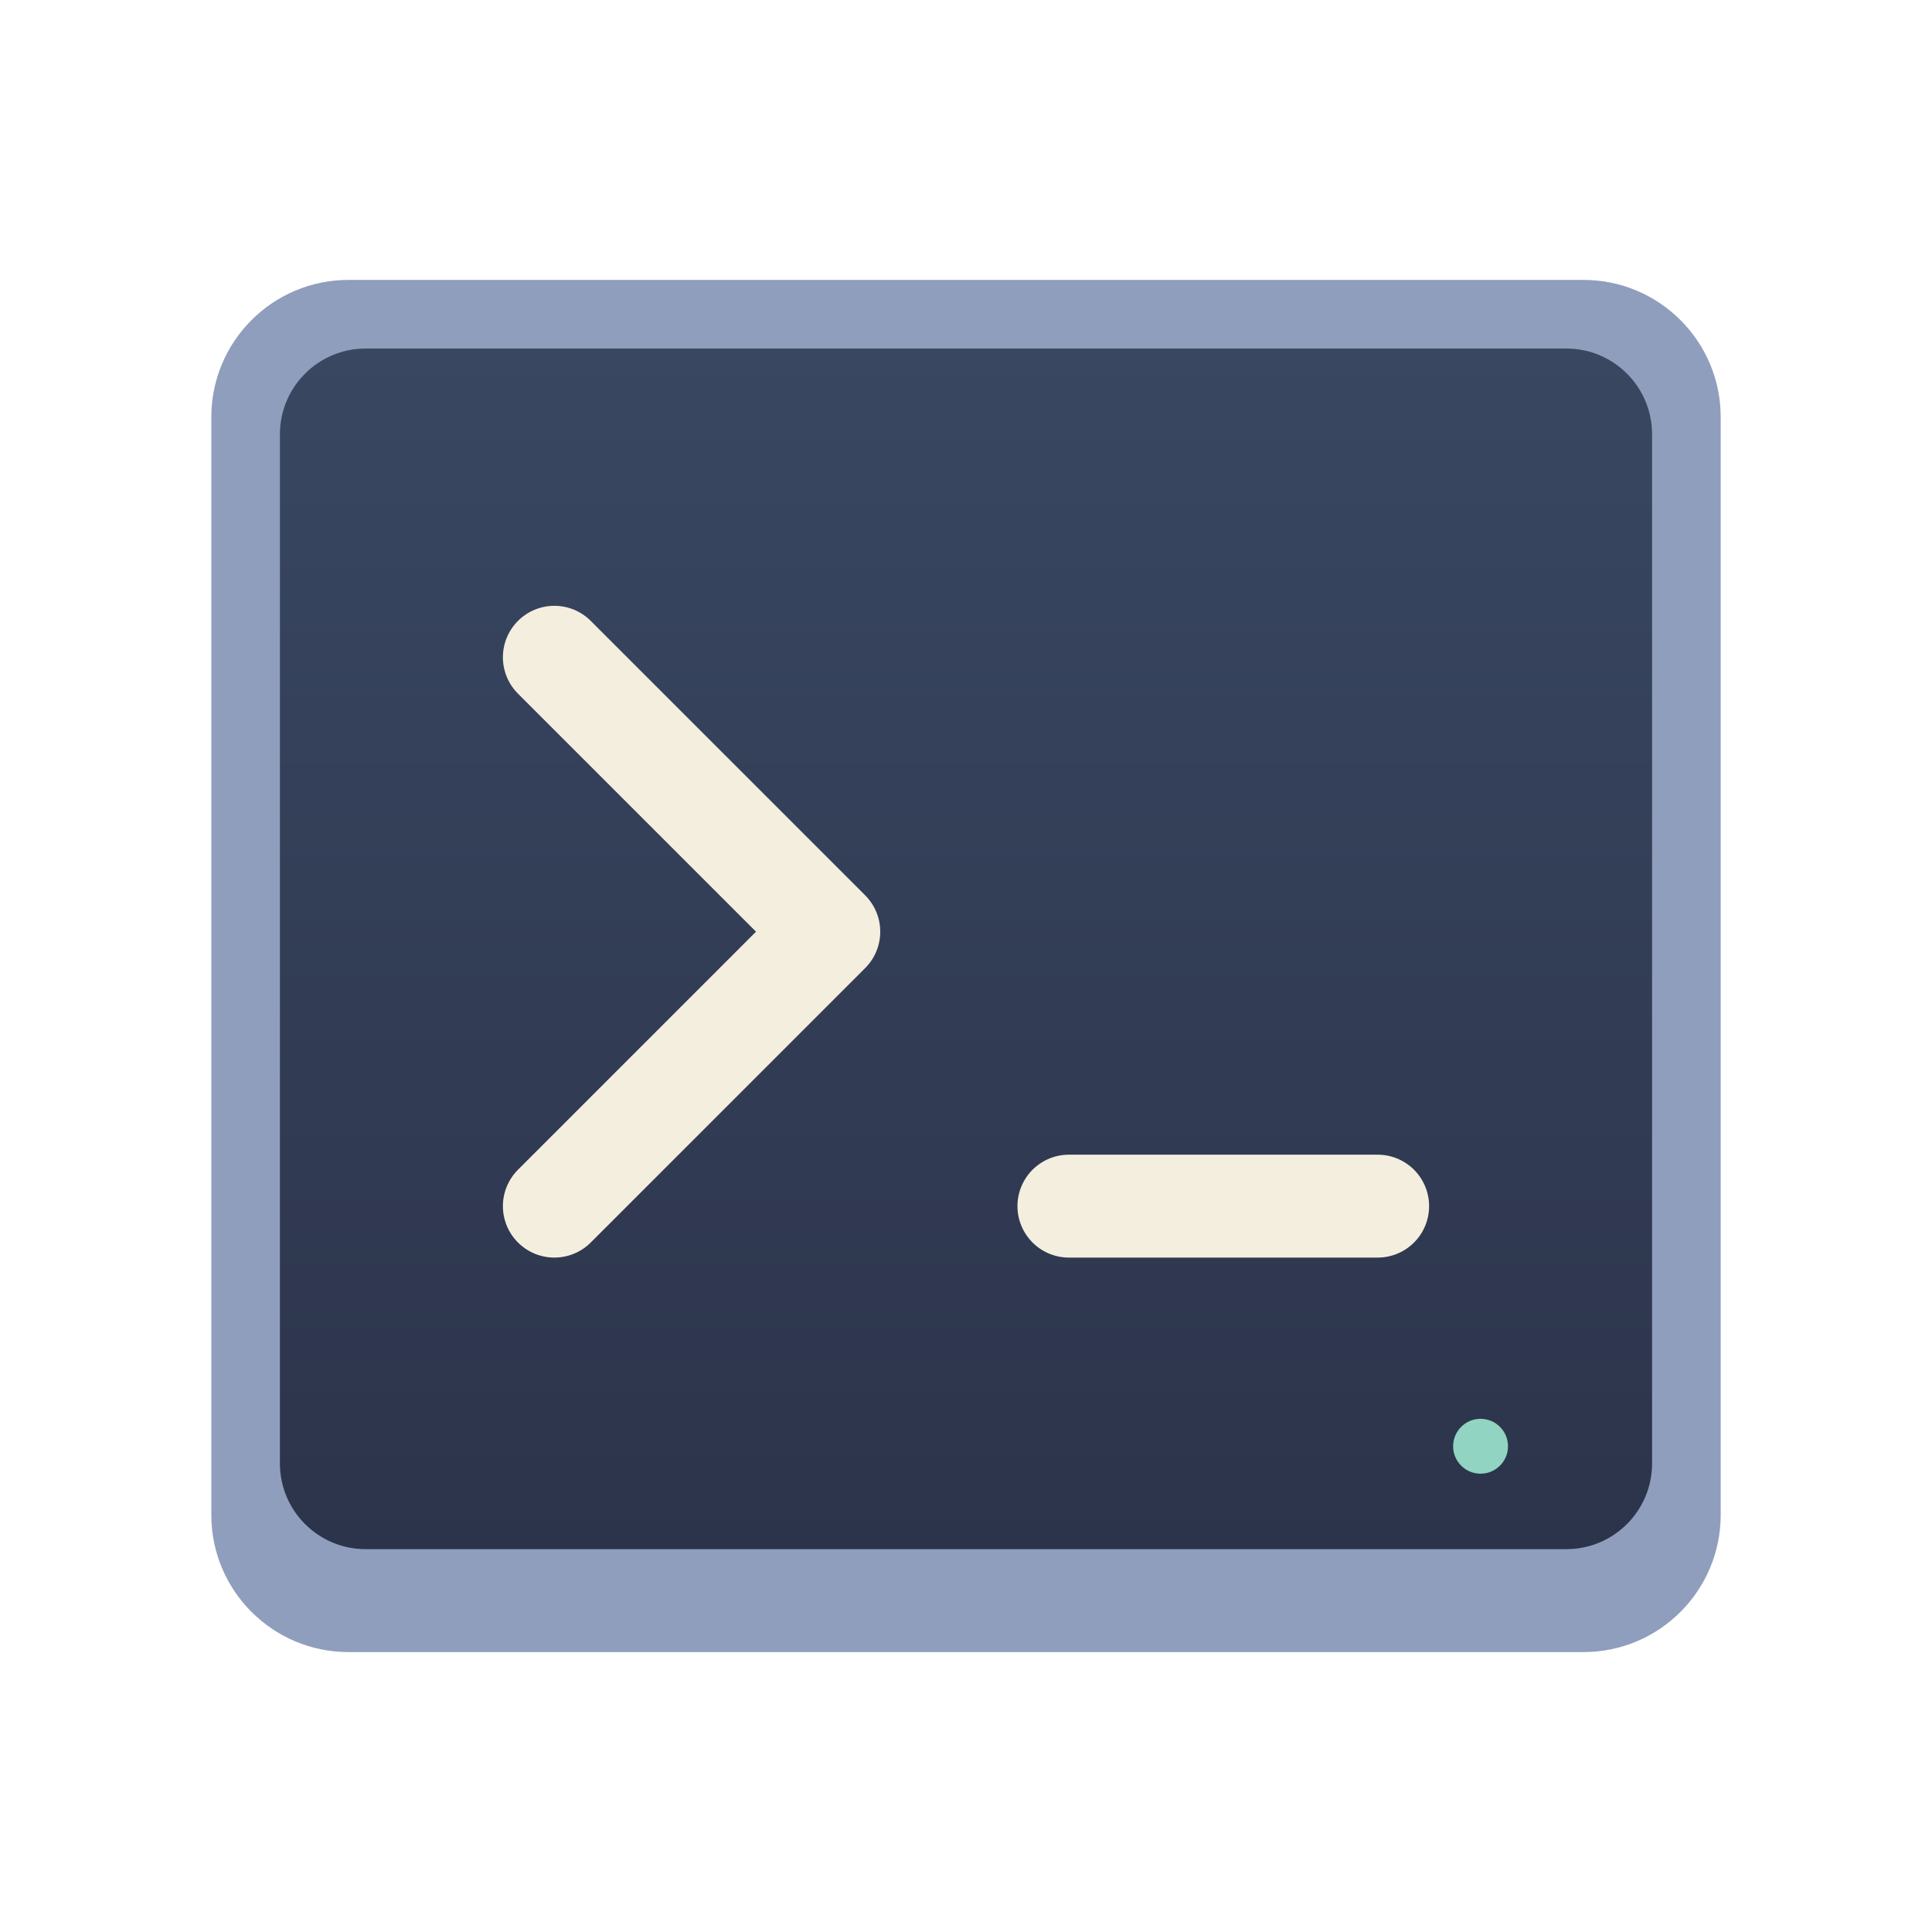
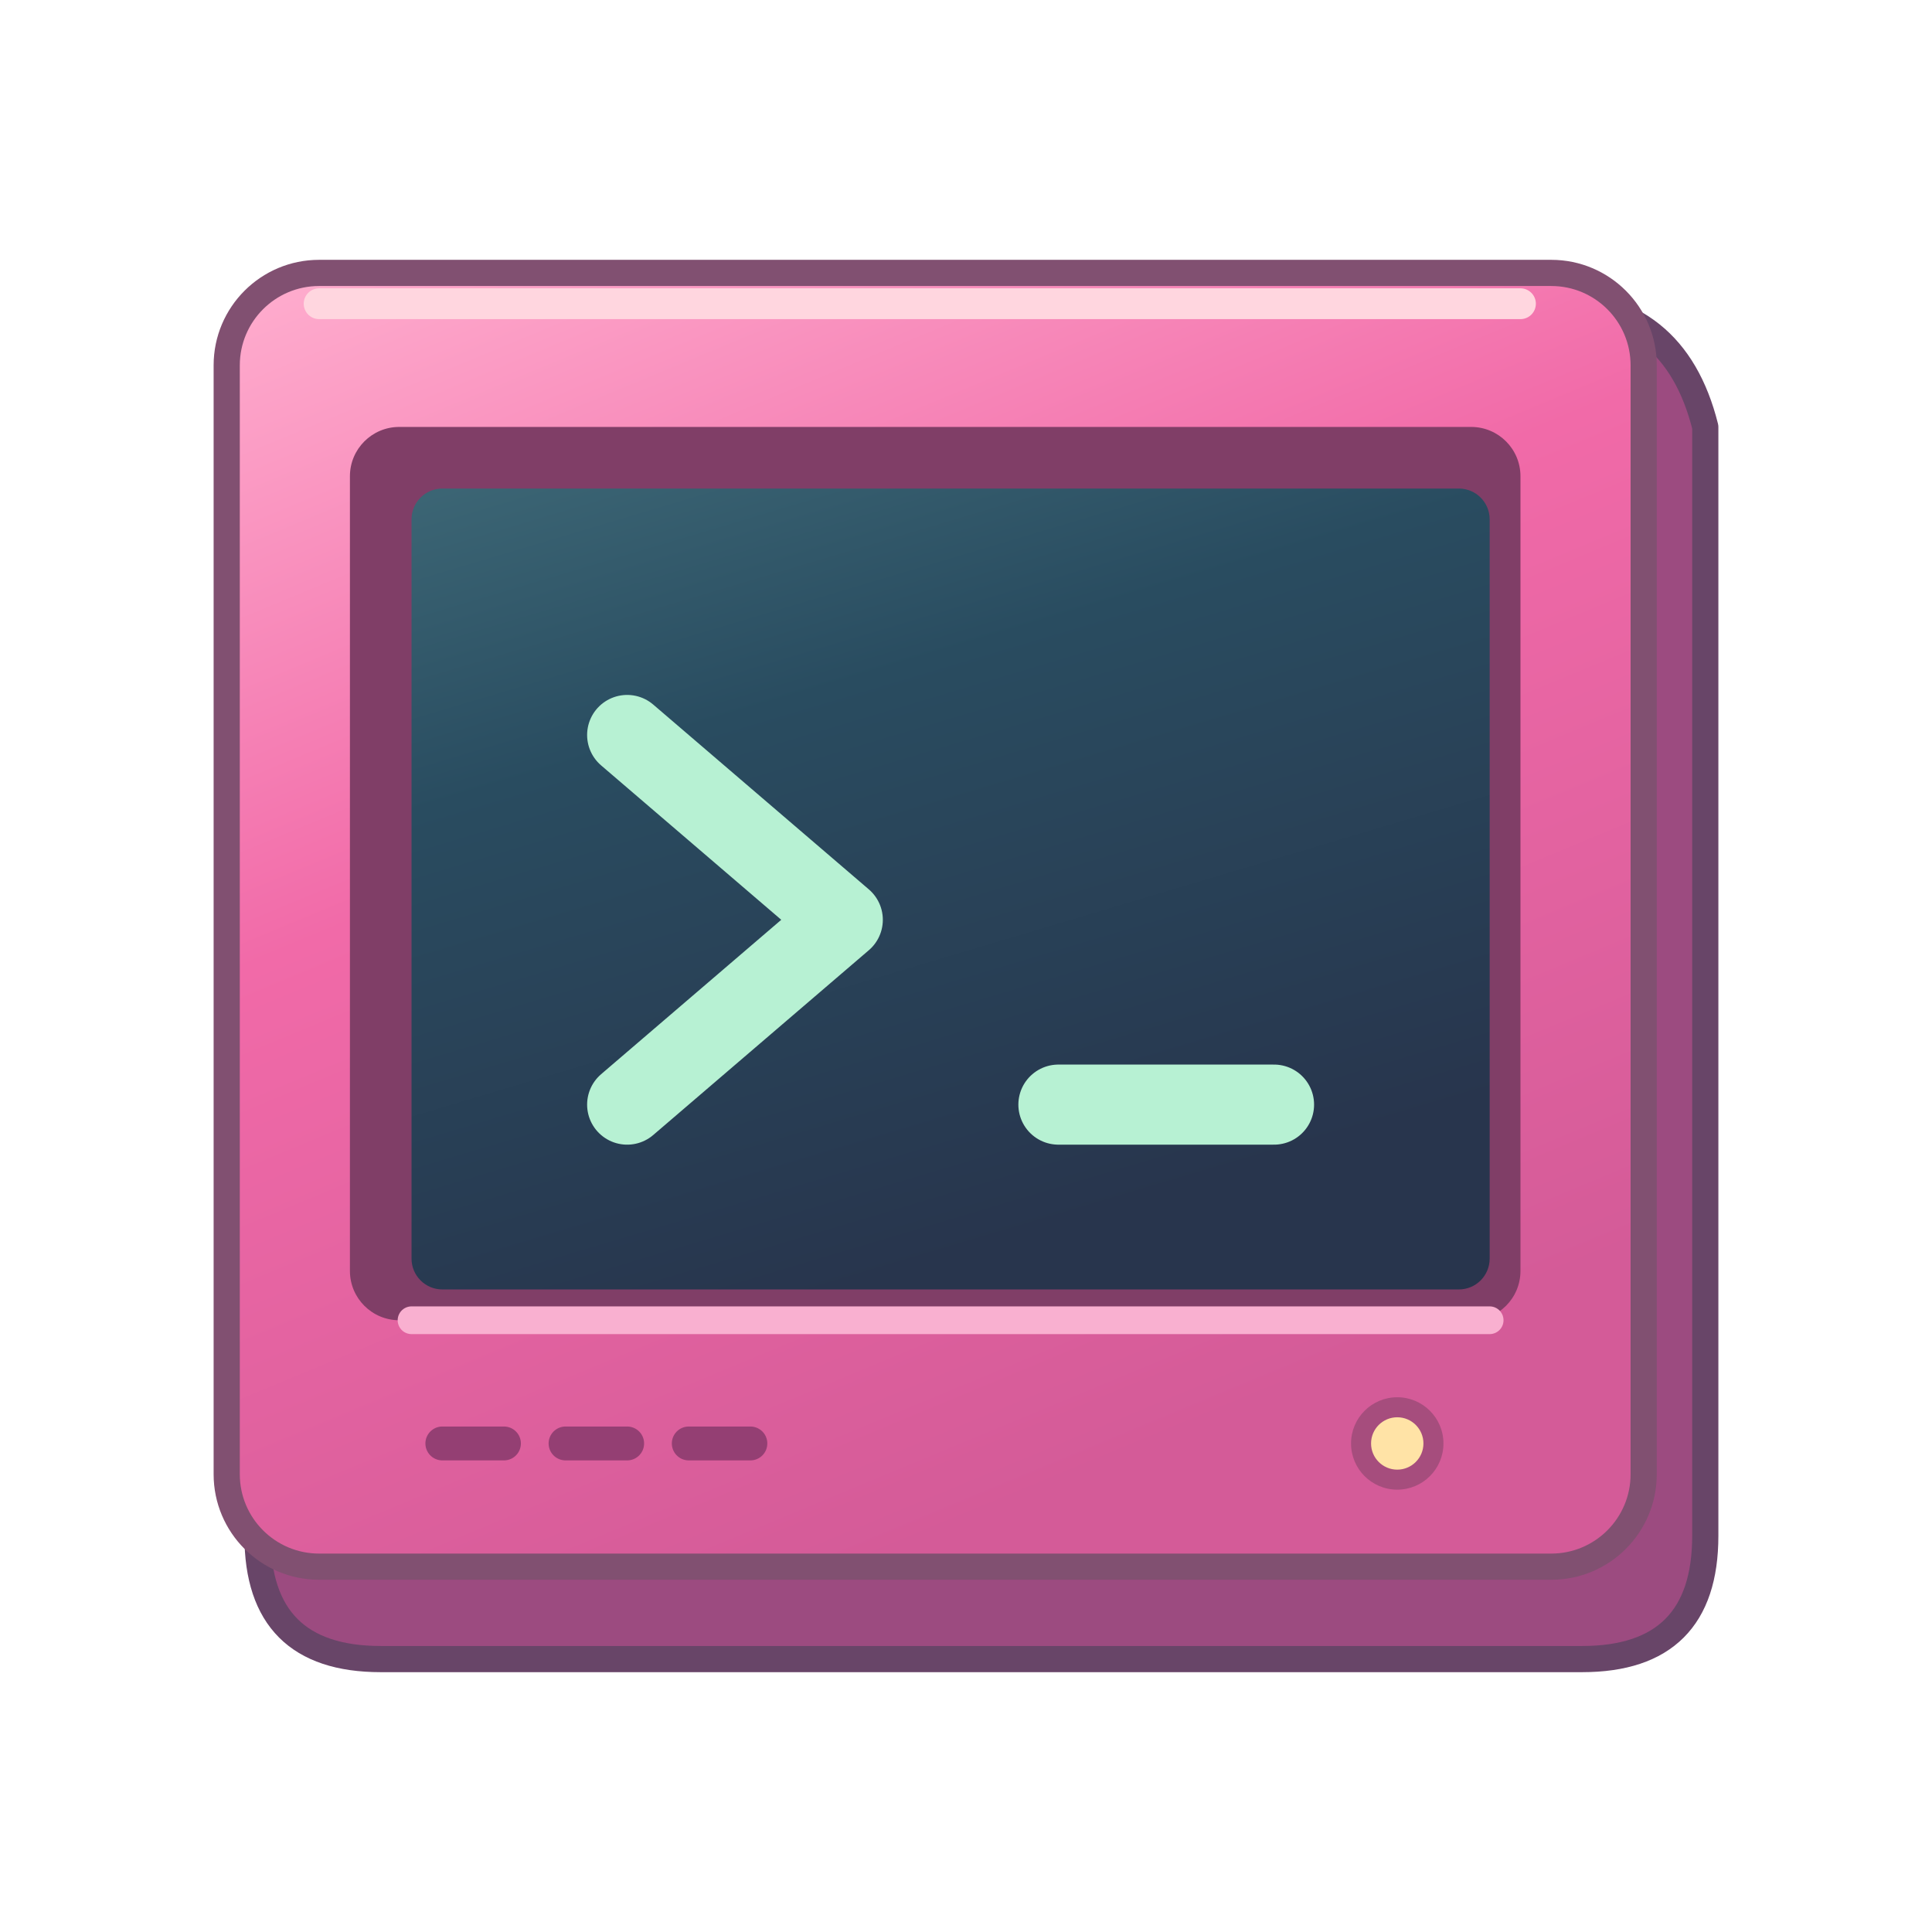
<svg xmlns="http://www.w3.org/2000/svg" width="64" height="64" viewBox="0 0 64 64">
-   <g id="frameless-artwork" transform="translate(-4.363636 -4.363636) scale(1.136364)">
+   <g id="frameless-artwork" transform="translate(-0.653061 -0.142857) scale(1.020408)">
    <defs>
      <linearGradient id="enamel" x1="0" y1="0" x2=".6" y2="1">
        <stop stop-color="#f5c3ca" />
        <stop offset=".4" stop-color="#e88bb6" />
        <stop offset="1" stop-color="#a4688f" />
      </linearGradient>
      <linearGradient id="ink" x1="0" y1="0" x2="1" y2="1">
        <stop stop-color="#f3b6c0" />
        <stop offset=".6" stop-color="#e56ea1" />
        <stop offset="1" stop-color="#a25682" />
      </linearGradient>
      <linearGradient id="gem" x1="0" y1="0" x2="1" y2="1">
        <stop stop-color="#ceb7cc" />
        <stop offset=".5" stop-color="#9272ba" />
        <stop offset="1" stop-color="#6e5991" />
      </linearGradient>
    </defs>
    <g stroke-linecap="round" stroke-linejoin="round" />
    <defs>
-       <linearGradient id="terminal-glass" x1="0" y1="0" x2="0" y2="1">
-         <stop stop-color="#394761" />
-         <stop offset="1" stop-color="#2c344b" />
+       <linearGradient id="terminal-enclosure" x1="0" y1="0" x2=".45" y2="1">
+         <stop stop-color="#ffafcf" />
+         <stop offset=".45" stop-color="#f16aa8" />
+         <stop offset="1" stop-color="#d45b98" />
+       </linearGradient>
+       <linearGradient id="screen" x1="0" y1="0" x2=".4" y2="1">
+         <stop stop-color="#3c6675" />
+         <stop offset=".35" stop-color="#294c60" />
+         <stop offset="1" stop-color="#28354d" />
      </linearGradient>
    </defs>
    <g data-material="authored" stroke-linecap="round" stroke-linejoin="round">
-       <rect x="10" y="12" width="44" height="40" rx="4" fill="#8f9ebc" />
-       <rect x="12" y="14" width="40" height="35" rx="2.5" fill="url(#terminal-glass)" />
-       <path d="m20 23 8 8-8 8m15 0h9" fill="none" stroke="#f4eedf" stroke-width="3" />
-       <circle cx="47" cy="46" r="0.8" fill="#91d4c1" />
+       <path d="M12 10h39q4 0 5 4v36q0 4-4 4H13q-4 0-4-4V14Z" fill="#9c4b80" stroke="#684568" stroke-width=".85" />
+       <rect x="8" y="9" width="46" height="42" rx="3" fill="url(#terminal-enclosure)" stroke="#815071" stroke-width=".85" />
+       <path d="M11 10h39" stroke="#ffd6df" stroke-width="1" />
+       <rect x="12" y="14" width="38" height="29" rx="1.6" fill="#803e67" />
+       <rect x="14" y="16" width="35" height="26" rx="1" fill="url(#screen)" />
+       <path d="M14 43h35" stroke="#f9b0d0" stroke-width=".9" />
+       <path d="m21 24 7 6-7 6m14 0h7" fill="none" stroke="#b7f1d3" stroke-width="2.6" />
+       <path d="M15 47h2m2 0h2m2 0h2" stroke="#943f73" stroke-width="1.1" />
+       <circle cx="46" cy="47" r="1.5" fill="#a64d7d" />
+       <circle cx="46" cy="47" r=".85" fill="#ffe3a6" />
    </g>
  </g>
</svg>
